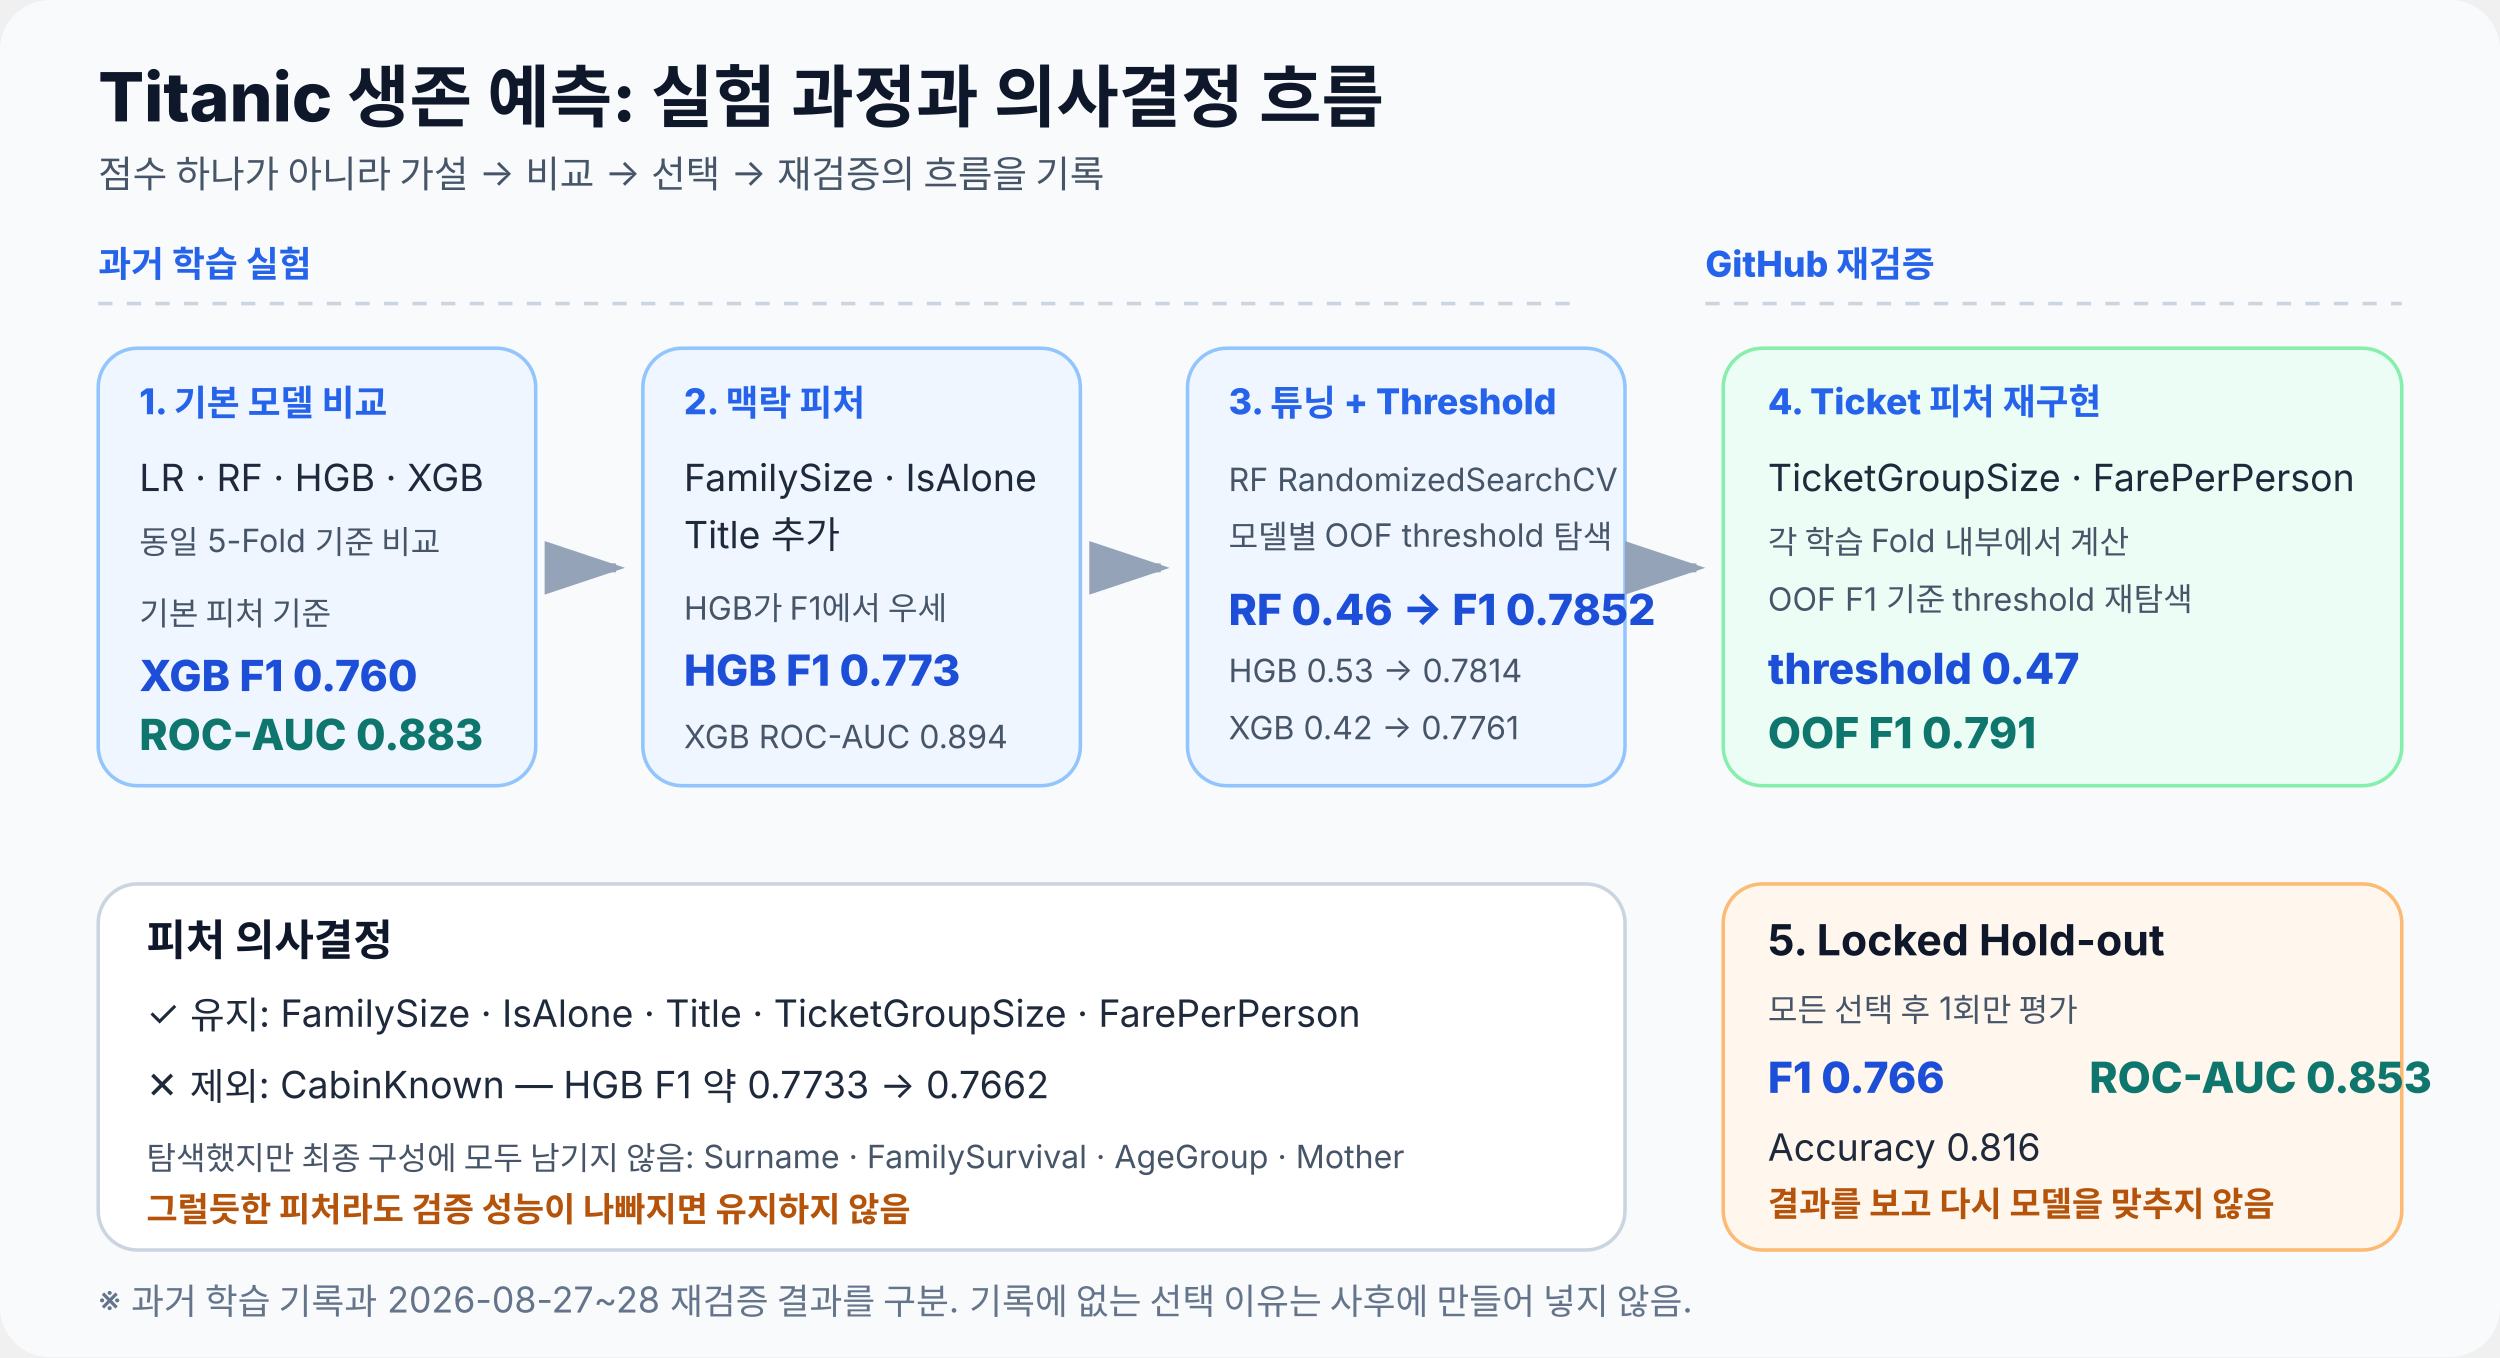
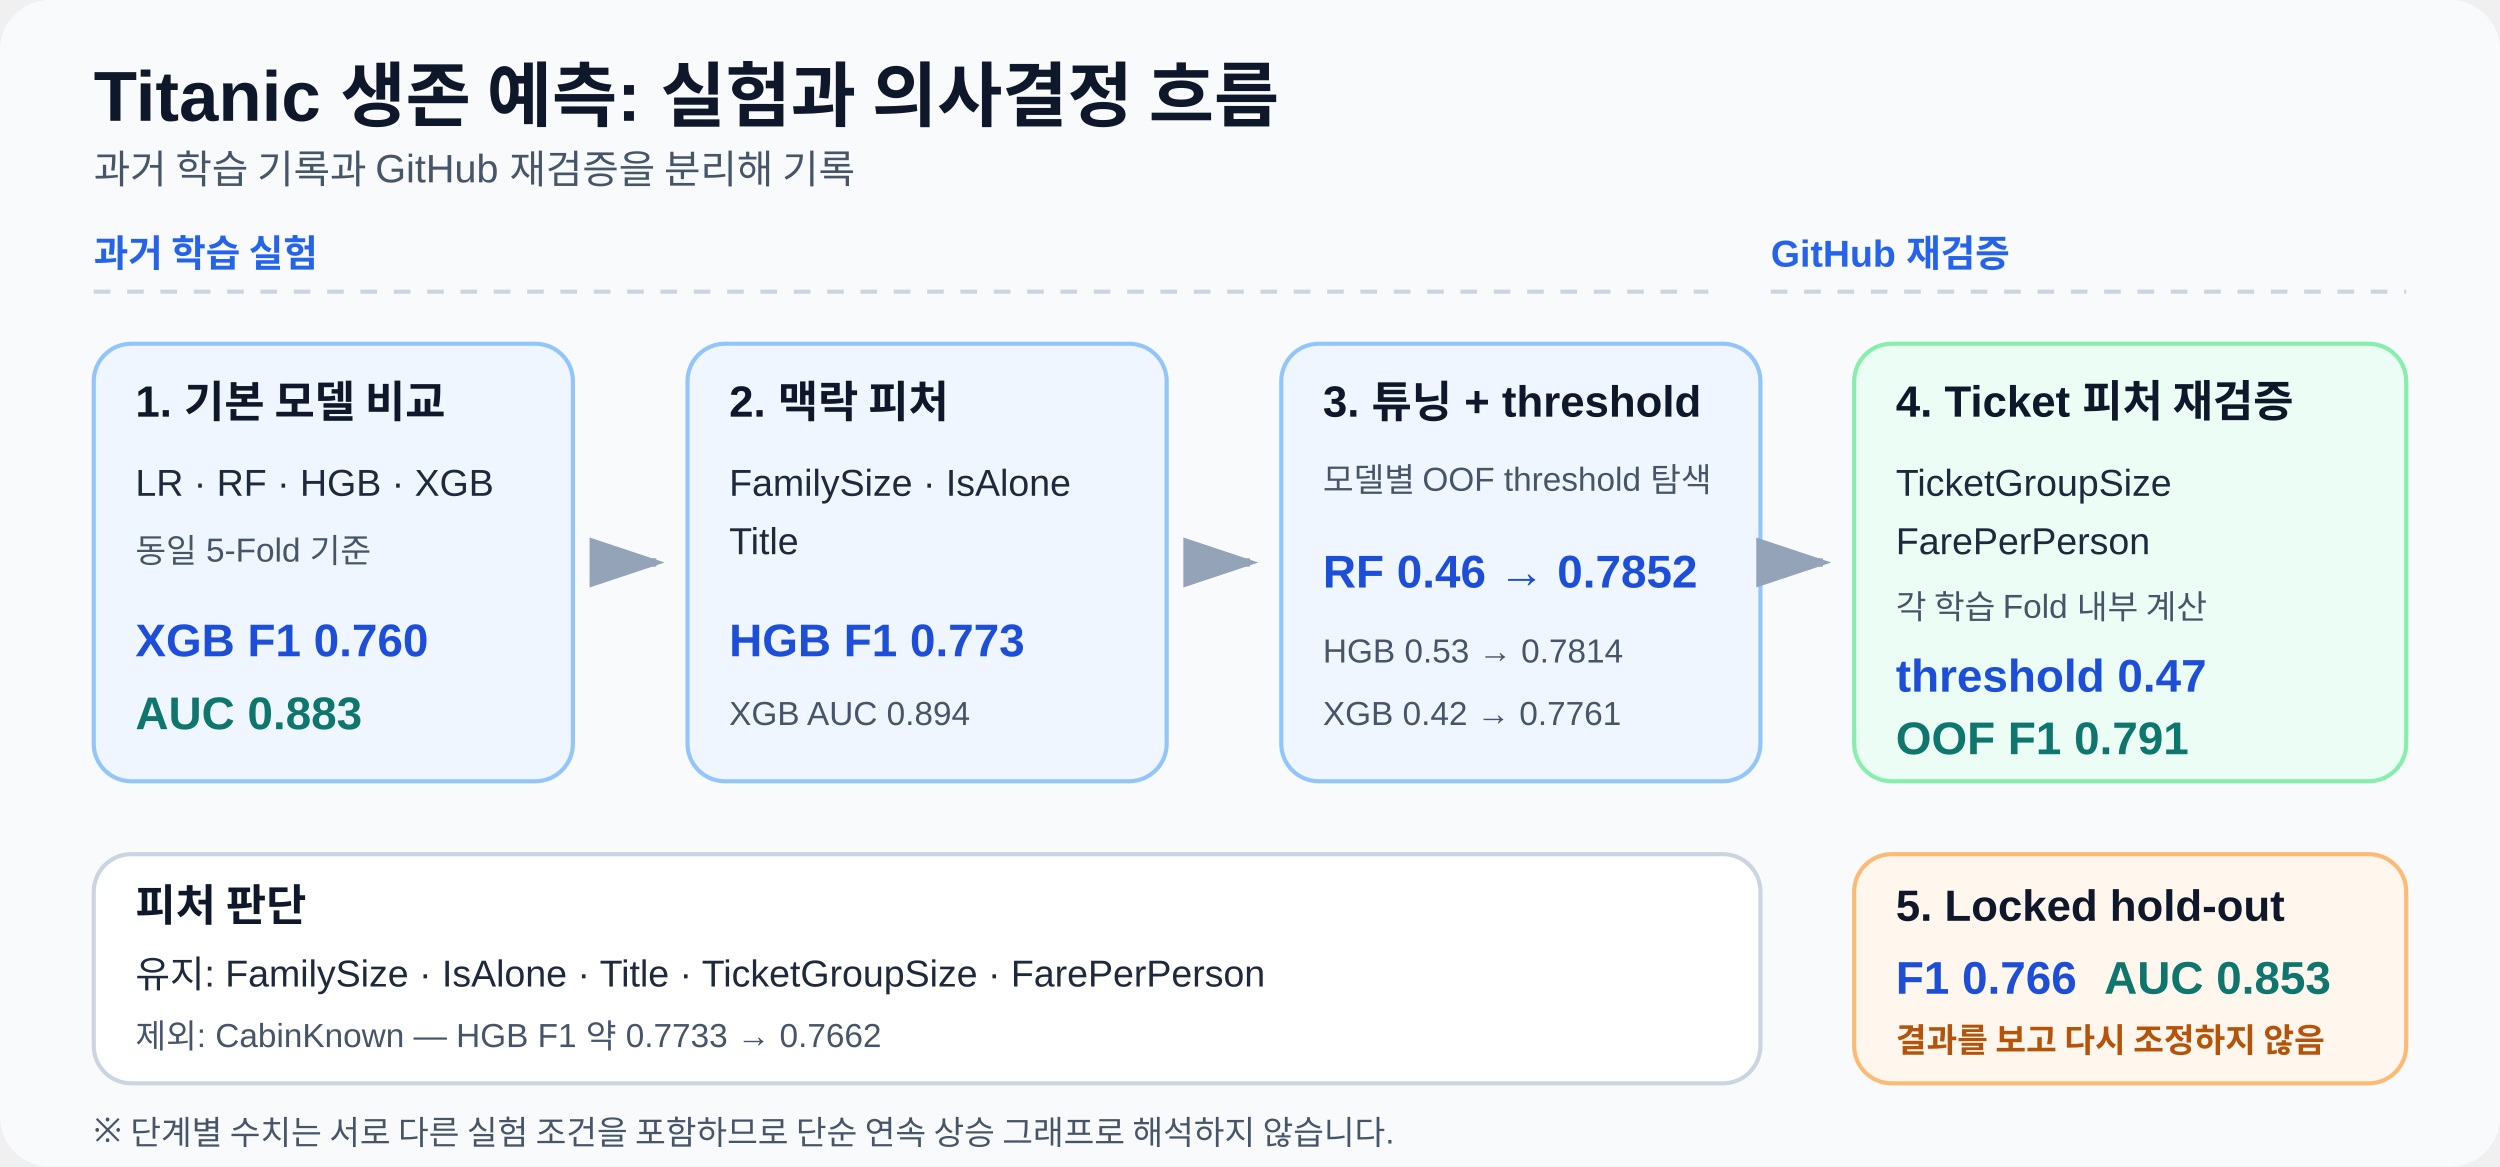
- <svg xmlns="http://www.w3.org/2000/svg" width="1400" height="760" viewBox="0 0 1400 760" role="img" aria-labelledby="title desc">
+ <svg xmlns="http://www.w3.org/2000/svg" width="1200" height="560" viewBox="0 0 1200 560" role="img" aria-labelledby="title desc">
  <defs>
    <style>
+       text { font-family: Arial, 'Noto Sans KR', 'Apple SD Gothic Neo', 'Malgun Gothic', sans-serif; }
      .bg { fill:#f8fafc; }
-       .panel { fill:#ffffff; stroke:#cbd5e1; stroke-width:2; }
      .past { fill:#eff6ff; stroke:#93c5fd; stroke-width:2; }
      .current { fill:#ecfdf5; stroke:#86efac; stroke-width:2; }
      .final { fill:#fff7ed; stroke:#fdba74; stroke-width:2; }
-       .muted { fill:#64748b; font: 20px system-ui, -apple-system, 'Segoe UI', sans-serif; }
-       .small { fill:#475569; font: 18px system-ui, -apple-system, 'Segoe UI', sans-serif; }
-       .body { fill:#1e293b; font: 21px system-ui, -apple-system, 'Segoe UI', sans-serif; }
-       .strong { fill:#0f172a; font: 700 24px system-ui, -apple-system, 'Segoe UI', sans-serif; }
-       .title { fill:#0f172a; font: 800 38px system-ui, -apple-system, 'Segoe UI', sans-serif; }
-       .subtitle { fill:#475569; font: 21px system-ui, -apple-system, 'Segoe UI', sans-serif; }
-       .step { fill:#2563eb; font: 800 20px system-ui, -apple-system, 'Segoe UI', sans-serif; }
-       .metric { fill:#0f766e; font: 800 24px system-ui, -apple-system, 'Segoe UI', sans-serif; }
-       .metric2 { fill:#1d4ed8; font: 800 24px system-ui, -apple-system, 'Segoe UI', sans-serif; }
-       .warn { fill:#b45309; font: 700 19px system-ui, -apple-system, 'Segoe UI', sans-serif; }
-       .arrow { stroke:#94a3b8; stroke-width:5; fill:none; marker-end:url(#arrowhead); }
+       .panel { fill:#ffffff; stroke:#cbd5e1; stroke-width:2; }
+       .title { fill:#0f172a; font-size:34px; font-weight:800; }
+       .subtitle { fill:#475569; font-size:19px; }
+       .section { fill:#2563eb; font-size:18px; font-weight:800; }
+       .head { fill:#0f172a; font-size:21px; font-weight:800; }
+       .body { fill:#1e293b; font-size:18px; }
+       .small { fill:#475569; font-size:16px; }
+       .metricBlue { fill:#1d4ed8; font-size:22px; font-weight:800; }
+       .metricGreen { fill:#0f766e; font-size:22px; font-weight:800; }
+       .warn { fill:#b45309; font-size:16px; font-weight:700; }
+       .arrow { stroke:#94a3b8; stroke-width:4; fill:none; marker-end:url(#arrowhead); }
      .dash { stroke:#cbd5e1; stroke-width:2; stroke-dasharray:8 8; }
    </style>
    <marker id="arrowhead" markerWidth="10" markerHeight="10" refX="8" refY="3" orient="auto" markerUnits="strokeWidth">
      <path d="M0,0 L0,6 L9,3 z" fill="#94a3b8" />
    </marker>
  </defs>
-   <rect class="bg" x="0" y="0" width="1400" height="760" rx="28" />
-   <text class="title" x="55" y="68">Titanic 생존 예측: 실험 과정과 의사결정 흐름</text>
-   <text class="subtitle" x="55" y="105">점수 하나가 아니라 가설 → 비교 → 선택 → 재검증의 흐름을 기록</text>
-   <text class="step" x="55" y="155">과거 학습 실험</text>
-   <line class="dash" x1="55" y1="170" x2="885" y2="170" />
-   <rect class="past" x="55" y="195" width="245" height="245" rx="22" />
-   <text class="step" x="78" y="232">1. 기본 모델 비교</text>
-   <text class="body" x="78" y="275">LR · RF · HGB · XGB</text>
-   <text class="small" x="78" y="310">동일 5-Fold 기준 비교</text>
-   <text class="small" x="78" y="350">기본 피처 기준</text>
-   <text class="metric2" x="78" y="387">XGB F1 0.760</text>
-   <text class="metric" x="78" y="420">ROC-AUC 0.883</text>
-   <path class="arrow" d="M315 318 H345" />
-   <rect class="past" x="360" y="195" width="245" height="245" rx="22" />
-   <text class="step" x="383" y="232">2. 맥락 피처</text>
-   <text class="body" x="383" y="275">FamilySize · IsAlone</text>
-   <text class="body" x="383" y="307">Title 추가</text>
-   <text class="small" x="383" y="347">HGB가 F1에서 우세</text>
-   <text class="metric2" x="383" y="384">HGB F1 0.773</text>
-   <text class="small" x="383" y="419">XGB ROC-AUC 0.894</text>
-   <path class="arrow" d="M620 318 H650" />
-   <rect class="past" x="665" y="195" width="245" height="245" rx="22" />
-   <text class="step" x="688" y="232">3. 튜닝 + Threshold</text>
-   <text class="small" x="688" y="275">RF RandomizedSearchCV</text>
-   <text class="small" x="688" y="307">모델별 OOF threshold 탐색</text>
-   <text class="metric2" x="688" y="350">RF 0.46 → F1 0.7852</text>
-   <text class="small" x="688" y="382">HGB 0.53 → 0.7814</text>
-   <text class="small" x="688" y="414">XGB 0.42 → 0.7761</text>
-   <text class="step" x="955" y="155">GitHub 재검증</text>
-   <line class="dash" x1="955" y1="170" x2="1345" y2="170" />
-   <path class="arrow" d="M925 318 H950" />
-   <rect class="current" x="965" y="195" width="380" height="245" rx="22" />
-   <text class="step" x="990" y="232">4. Ticket 피처 재구현</text>
-   <text class="body" x="990" y="275">TicketGroupSize · FarePerPerson</text>
-   <text class="small" x="990" y="310">각 학습 Fold 내부에서 계산</text>
-   <text class="small" x="990" y="342">OOF F1 기준 threshold 재탐색</text>
-   <text class="metric2" x="990" y="383">threshold 0.47</text>
-   <text class="metric" x="990" y="419">OOF F1 0.791</text>
-   <rect class="panel" x="55" y="495" width="855" height="205" rx="22" />
-   <text class="strong" x="82" y="535">피처 의사결정</text>
-   <text class="body" x="82" y="575">✓ 유지: FamilySize · IsAlone · Title · TicketGroupSize · FarePerPerson</text>
-   <text class="body" x="82" y="615">✕ 제외: CabinKnown — HGB F1 약 0.7733 → 0.7662</text>
-   <text class="small" x="82" y="655">탐색했지만 최종 구성에 모두 남기지 않음: Surname · FamilySurvival · AgeGroup · Mother</text>
-   <text class="warn" x="82" y="684">그럴듯한 피처라도 검증 성능이 나빠지면 유지하지 않음</text>
-   <rect class="final" x="965" y="495" width="380" height="205" rx="22" />
-   <text class="strong" x="990" y="535">5. Locked Hold-out</text>
-   <text class="small" x="990" y="572">모든 선택 후 1회만 평가</text>
-   <text class="metric2" x="990" y="612">F1 0.766</text>
-   <text class="metric" x="1170" y="612">ROC-AUC 0.853</text>
-   <text class="body" x="990" y="650">Accuracy 0.816</text>
-   <text class="warn" x="990" y="681">결과를 보고 다시 모델을 맞추지 않음</text>
-   <text class="muted" x="55" y="735">※ 과거 학습 기록과 2026-08-27~28 재검증 결과를 구분. 기록에 없는 선택 이유는 사후에 만들어 넣지 않음.</text>
+   <rect class="bg" x="0" y="0" width="1200" height="560" rx="24" />
+   <text class="title" x="45" y="58">Titanic 생존 예측: 실험과 의사결정 흐름</text>
+   <text class="subtitle" x="45" y="88">과거 학습 기록과 GitHub 재검증을 분리해 기록</text>
+   <text class="section" x="45" y="128">과거 학습 실험</text>
+   <line class="dash" x1="45" y1="140" x2="820" y2="140" />
+   <text class="section" x="850" y="128">GitHub 재검증</text>
+   <line class="dash" x1="850" y1="140" x2="1155" y2="140" />
+   <rect class="past" x="45" y="165" width="230" height="210" rx="18" />
+   <text class="head" x="65" y="200">1. 기본 모델 비교</text>
+   <text class="body" x="65" y="238">LR · RF · HGB · XGB</text>
+   <text class="small" x="65" y="270">동일 5-Fold 기준</text>
+   <text class="metricBlue" x="65" y="315">XGB F1 0.760</text>
+   <text class="metricGreen" x="65" y="350">AUC 0.883</text>
+   <path class="arrow" d="M285 270 H315" />
+   <rect class="past" x="330" y="165" width="230" height="210" rx="18" />
+   <text class="head" x="350" y="200">2. 맥락 피처</text>
+   <text class="body" x="350" y="238">FamilySize · IsAlone</text>
+   <text class="body" x="350" y="266">Title</text>
+   <text class="metricBlue" x="350" y="315">HGB F1 0.773</text>
+   <text class="small" x="350" y="348">XGB AUC 0.894</text>
+   <path class="arrow" d="M570 270 H600" />
+   <rect class="past" x="615" y="165" width="230" height="210" rx="18" />
+   <text class="head" x="635" y="200">3. 튜닝 + threshold</text>
+   <text class="small" x="635" y="236">모델별 OOF threshold 탐색</text>
+   <text class="metricBlue" x="635" y="282">RF 0.46 → 0.7852</text>
+   <text class="small" x="635" y="318">HGB 0.53 → 0.7814</text>
+   <text class="small" x="635" y="348">XGB 0.42 → 0.7761</text>
+   <path class="arrow" d="M855 270 H875" />
+   <rect class="current" x="890" y="165" width="265" height="210" rx="18" />
+   <text class="head" x="910" y="200">4. Ticket 피처 재검증</text>
+   <text class="body" x="910" y="238">TicketGroupSize</text>
+   <text class="body" x="910" y="266">FarePerPerson</text>
+   <text class="small" x="910" y="297">각 학습 Fold 내부 계산</text>
+   <text class="metricBlue" x="910" y="332">threshold 0.47</text>
+   <text class="metricGreen" x="910" y="362">OOF F1 0.791</text>
+   <rect class="panel" x="45" y="410" width="800" height="110" rx="18" />
+   <text class="head" x="65" y="442">피처 판단</text>
+   <text class="body" x="65" y="474">유지: FamilySize · IsAlone · Title · TicketGroupSize · FarePerPerson</text>
+   <text class="small" x="65" y="503">제외: CabinKnown — HGB F1 약 0.7733 → 0.7662</text>
+   <rect class="final" x="890" y="410" width="265" height="110" rx="18" />
+   <text class="head" x="910" y="442">5. Locked hold-out</text>
+   <text class="metricBlue" x="910" y="477">F1 0.766</text>
+   <text class="metricGreen" x="1010" y="477">AUC 0.853</text>
+   <text class="warn" x="910" y="505">결과를 보고 다시 조정하지 않음</text>
+   <text class="small" x="45" y="548">※ 단계별 수치는 서로 다른 실험 조건을 포함하므로 단순 연속 상승 그래프로 해석하지 않습니다.</text>
</svg>
